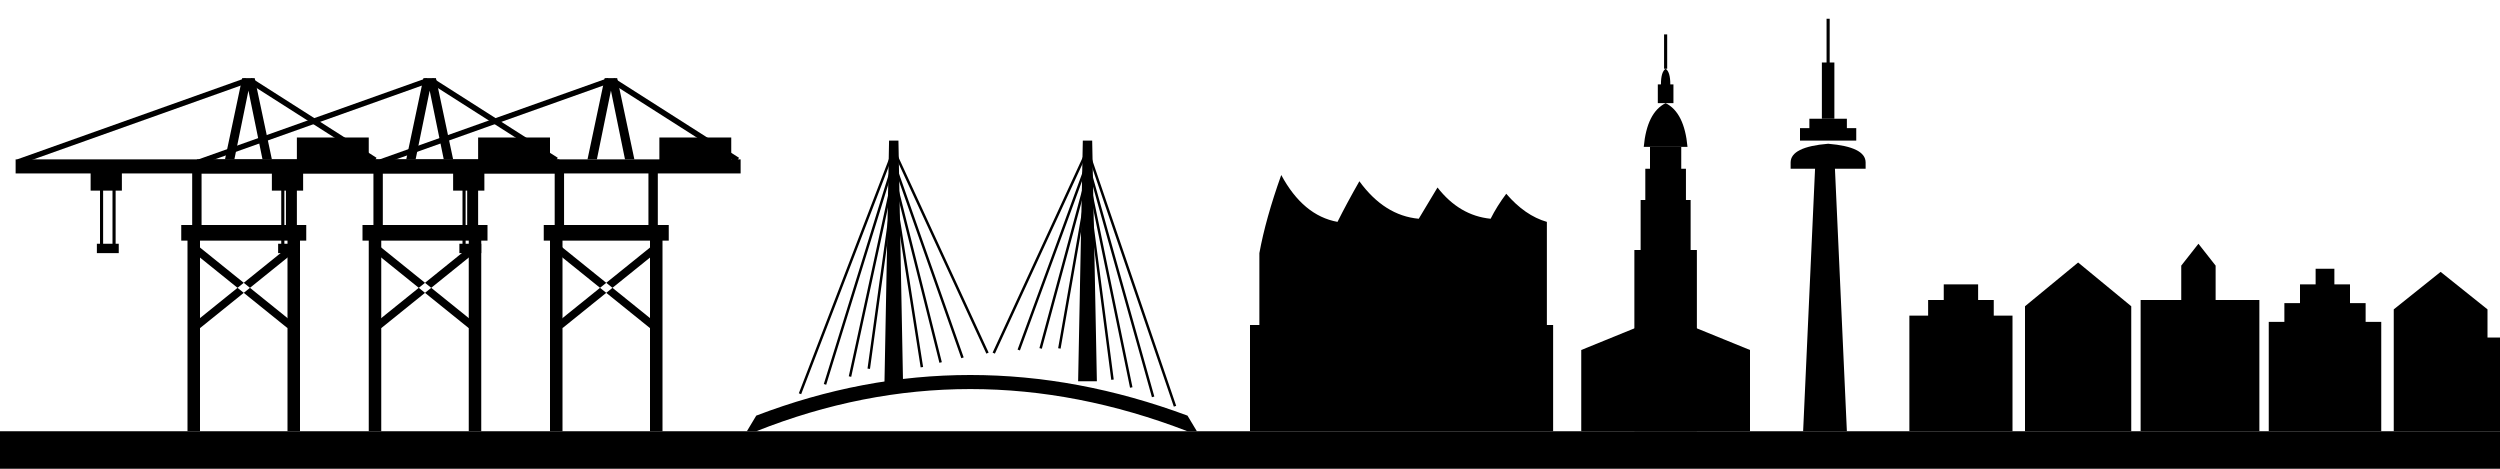
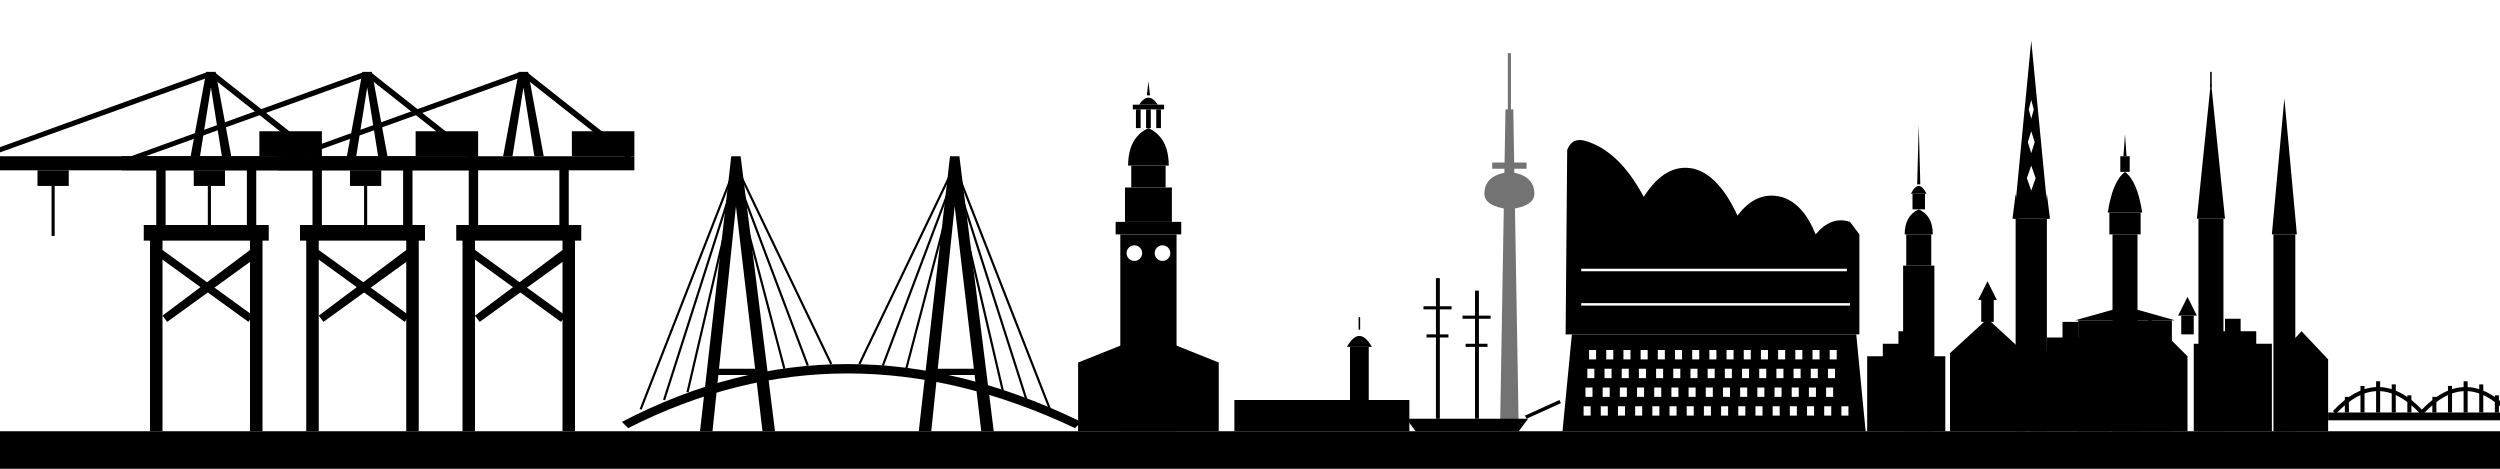
<svg xmlns="http://www.w3.org/2000/svg" viewBox="0 0 1600 300" fill="currentColor">
  <defs>
    <symbol id="sky-ship" viewBox="0 0 360 90" fill="currentColor">
      <path d="M2 58h344l-12 26H30Q12 74 2 58z" />
      <path d="M40 34h28v23H40zM70 34h28v23H70zM100 26h28v31h-28zM130 34h28v23h-28zM160 26h28v31h-28zM190 34h28v23h-28zM220 30h28v27h-28zM250 38h24v19h-24z" />
      <path d="M282 22h34v35h-34zM286 14h26v8h-26zM296 4h8v10h-8z" />
      <path d="M14 50h20v8H14z" />
    </symbol>
-     <g id="sky-crane" fill="currentColor">
-       <path d="M0 150h8v126H0zM64 150h8v126h-8zM-4 144h80v10H-4zM3 110h6v34H3zM63 110h6v34h-6z" />
-       <path d="M-110 102h232v9H-110zM70 88h46v15H70zM-62 111h20v11h-20zM-56 122h2v34h-2zM-48 122h2v34h-2zM-58 156h14v6h-14z" />
-       <path d="M24 102l11-52h8l11 52h-6l-9-44-9 44z" />
-       <path d="M37 50l2 3-146 52-2-3zM41 50l-2 3 80 51 2-3z" />
-       <path d="M5 156l62 50-3 4-62-50zM67 156L5 206l3 4 62-50z" />
+     <g id="sky-crane">
+       <path d="M0 150h8v126H0z" />
+       <path d="M64 150h8v126h-8z" />
+       <path d="M-4 144h80v10H-4z" />
+       <path d="M4 108h6v36H4z" />
+       <path d="M62 108h6v36h-6z" />
+       <path d="M-118 100h228v9h-228z" />
+       <path d="M70 84h40v16H70z" />
+       <path d="M-72 109h20v10h-20z" />
+       <path d="M-63 119h2v32h-2z" />
+       <path d="M26 100L36 46h6l10 54h-6L39 56l-7 44z" />
+       <path d="M37 46l3 2.6L-114 104l-2-2.6z" />
+       <path d="M41 46l-2.4 2.8L106 102l2.4-2.8z" />
+       <path d="M8 160l58 42-3 4-58-42z" />
+       <path d="M64 160L8 202l3 4 58-42z" />
    </g>
    <g id="sky-cranes" fill="currentColor">
-       <use href="#sky-crane" x="120" />
-       <use href="#sky-crane" x="236" />
-       <use href="#sky-crane" x="352" />
+       <use href="#sky-crane" x="96" />
+       <use href="#sky-crane" x="196" />
+       <use href="#sky-crane" x="296" />
    </g>
    <g id="sky-city" fill="currentColor">
+       <path opacity="0.55" d="M960 276l3.5-206h5l3.5 206zM950 124q0-12 16-14 16 2 16 14 0 8-16 10-16-2-16-10zM955 104h22v4h-22zM965 70V34h2v36z" />
      <path d="M0 276h1600v24H0z" />
-       <path d="M478 276l6-10Q620 214 760 266l6 10h-6Q620 222 484 276z" />
-       <path d="M566 248l3-158h6l3 158zM690 244l3-154h6l3 154z" />
-       <g fill="none" stroke="currentColor" stroke-width="1.6">
-         <path d="M572 96L512 252M572 104L528 246M572 112L544 241M572 120L556 236M572 96L632 226M572 104L616 229M572 112L602 232M572 120L590 235" />
-         <path d="M696 96L636 226M696 104L652 224M696 112L666 223M696 120L678 223M696 96L752 260M696 104L738 254M696 112L724 248M696 120L712 243" />
+       <path d="M398 270Q540 196 692 270l-4 4Q540 204 402 274z" />
+       <path d="M448 276L468 100h6l22 176h-8L471 132l-15 144z" />
+       <path d="M588 276L608 100h6l22 176h-8L611 132l-15 144z" />
+       <path d="M458 236h32v4h-32z" />
+       <path d="M598 236h32v4h-32z" />
+       <path d="M690 276v-44l45-18 45 18v44z" />
+       <path fill-rule="evenodd" d="M717 276V150h36v126zM721 162a5 5 0 1 0 10 0a5 5 0 1 0-10 0zM739 162a5 5 0 1 0 10 0a5 5 0 1 0-10 0z" />
+       <path d="M714 150v-8h42v8z" />
+       <path d="M720 142v-22h30v22z" />
+       <path d="M724 120v-14h22v14z" />
+       <path d="M722 106q0-18 13-24 13 6 13 24z" />
+       <path d="M727 82V70h3v12z" />
+       <path d="M733.5 82V70h3v12z" />
+       <path d="M740 82V70h3v12z" />
+       <path d="M725 70v-3h20v3z" />
+       <path d="M729 67q6-9 12 0z" />
+       <path d="M734 61l1-9 1 9z" />
+       <path d="M790 276v-20h112v20z" />
+       <path d="M864 256v-34h12v34z" />
+       <path d="M862 222q8-14 16 0z" />
+       <path d="M869.5 211v-8h1v8z" />
+       <path d="M900 268h78l-6 8h-66z" />
+       <path d="M919 268v-90h2.5v90z" />
+       <path d="M944 268v-82h2.5v82z" />
+       <path d="M911 196h18v2h-18z" />
+       <path d="M913 214h14v2h-14z" />
+       <path d="M936 202h18v2h-18z" />
+       <path d="M938 220h14v2h-14z" />
+       <path d="M976 266l22-10 1 2-22 10z" />
+       <path fill-rule="evenodd" d="M1000 276l6-62h182l6 62zM1017 224h4.5v6h-4.5zM1028 224h4.5v6h-4.5zM1039 224h4.5v6h-4.5zM1050 224h4.5v6h-4.5zM1061 224h4.5v6h-4.5zM1072 224h4.5v6h-4.5zM1083 224h4.5v6h-4.5zM1094 224h4.5v6h-4.5zM1105 224h4.5v6h-4.5zM1116 224h4.5v6h-4.5zM1127 224h4.5v6h-4.5zM1138 224h4.5v6h-4.5zM1149 224h4.5v6h-4.5zM1160 224h4.5v6h-4.5zM1171 224h4.5v6h-4.5zM1015.9 236h4.5v6h-4.5zM1026.9 236h4.5v6h-4.5zM1037.9 236h4.5v6h-4.5zM1048.9 236h4.5v6h-4.5zM1059.9 236h4.5v6h-4.5zM1070.9 236h4.5v6h-4.5zM1081.9 236h4.5v6h-4.5zM1092.9 236h4.5v6h-4.5zM1103.9 236h4.5v6h-4.5zM1114.9 236h4.5v6h-4.5zM1125.9 236h4.5v6h-4.5zM1136.9 236h4.5v6h-4.5zM1147.9 236h4.5v6h-4.5zM1158.9 236h4.5v6h-4.5zM1169.9 236h4.5v6h-4.5zM1014.7 248h4.5v6h-4.5zM1025.7 248h4.5v6h-4.5zM1036.7 248h4.5v6h-4.5zM1047.7 248h4.5v6h-4.5zM1058.7 248h4.5v6h-4.5zM1069.7 248h4.5v6h-4.5zM1080.7 248h4.5v6h-4.5zM1091.7 248h4.5v6h-4.5zM1102.7 248h4.5v6h-4.5zM1113.7 248h4.5v6h-4.5zM1124.7 248h4.5v6h-4.5zM1135.7 248h4.5v6h-4.5zM1146.7 248h4.5v6h-4.5zM1157.7 248h4.5v6h-4.5zM1168.7 248h4.5v6h-4.5zM1013.5 260h4.5v6h-4.5zM1024.5 260h4.5v6h-4.5zM1035.5 260h4.5v6h-4.5zM1046.5 260h4.5v6h-4.5zM1057.5 260h4.5v6h-4.5zM1068.5 260h4.5v6h-4.5zM1079.5 260h4.5v6h-4.5zM1090.5 260h4.5v6h-4.5zM1101.5 260h4.5v6h-4.5zM1112.5 260h4.5v6h-4.5zM1123.5 260h4.5v6h-4.5zM1134.5 260h4.5v6h-4.5zM1145.5 260h4.5v6h-4.5zM1156.5 260h4.5v6h-4.5zM1167.5 260h4.5v6h-4.5zM1178.5 260h4.5v6h-4.5z" />
+       <path fill-rule="evenodd" d="M1002 214l1-118q3-8 11-6 22 6 38 36 14-22 32-18 16 4 28 30 12-16 28-12 14 4 22 24 10-12 22-8l6 8v64zM1012 172h170v1.6h-170zM1012 194h172v1.6h-172z" />
+       <path d="M1218 276V170h20v106z" />
+       <path d="M1220 170v-20h16v20z" />
+       <path d="M1219 150q0-12 9-16 9 4 9 16z" />
+       <path d="M1224 134v-10h8v10z" />
+       <path d="M1223 124q5-10 10 0z" />
+       <path d="M1227 118l1-38 1 38z" />
+       <path d="M1290 276V140h20v136z" />
+       <path d="M1288 140l2-16 2 16z" />
+       <path d="M1308 140l2-16 2 16z" />
+       <path fill-rule="evenodd" d="M1289 140l11-114 11 114zM1300 64l1.6 6-1.6 6-1.6-6zM1300 84l2.2 7-2.2 7-2.2-7zM1300 106l2.8 8-2.8 8-2.8-8z" />
+       <path d="M1330 276v-71h60v71z" />
+       <path d="M1328 205l32-9 32 9z" />
+       <path d="M1352 276V150h16v126z" />
+       <path d="M1350 150v-14h20v14z" />
+       <path d="M1349 136q3-20 11-26 8 6 11 26z" />
+       <path d="M1357 110v-10h6v10z" />
+       <path d="M1359 100l1-14 1 14z" />
+       <path d="M1407 276V140h16v136z" />
+       <path d="M1406 140l9-88 9 88z" />
+       <path d="M1414.5 56V46h1v10z" />
+       <path d="M1455 276V150h14v126z" />
+       <path d="M1454 150l8-87 8 87z" />
+       <path d="M1195 276v-48h10v-8h10v-8h10v8h10v8h10v48z" />
+       <path d="M1248 276v-50l24-22 24 22v50z" />
+       <path d="M1268 206v-14h8v14z" />
+       <path d="M1266 192l6-12 6 12z" />
+       <path d="M1300 276v-52h10v-8h10v-10h10v10h10v8h10v52z" />
+       <path d="M1352 276v-48l24-24 24 24v48z" />
+       <path d="M1396 214v-12h8v12z" />
+       <path d="M1394 202l6-12 6 12z" />
+       <path d="M1404 276v-56h10v-8h10v-8h10v8h10v8h10v56z" />
+       <path d="M1456 276v-46l17-18 17 18v46z" />
+       <g fill="none" stroke="currentColor" stroke-width="1.4">
+         <path d="M471 106L410 262M471 112L425 256M471 118L440 251M471 124L455 246M471 106L532 233M471 112L517 234M471 118L502 236M471 124L487 238" />
+         <path d="M611 106L550 233M611 112L565 234M611 118L580 236M611 124L595 238M611 106L672 262M611 112L657 256M611 118L642 251M611 124L627 246" />
      </g>
-       <path d="M800 276V208h194v68z" />
-       <path d="M806 208v-46q4-22 14-50 14 26 36 30 6-12 14-26 16 22 38 24 6-10 12-20 14 18 34 20 4-8 10-16 12 14 26 18v66z" />
-       <path d="M1012 276v-52l54-22 54 22v52z" />
-       <path d="M1046 276V160h40v116zM1050 160v-32h32v32zM1053 128v-20h26v20zM1056 108V94h20v14z" />
-       <path d="M1052 94q2-22 14-28 12 6 14 28z" />
-       <path d="M1061 66V54h10v12zM1063 54q0-8 3-10 3 2 3 10zM1065 44V22h2v22z" />
-       <path d="M1154 276l8-176h12l8 176z" />
-       <path d="M1146 104q0-10 24-12 24 2 24 12zM1146 104h48v4h-48zM1152 82h36v8h-36zM1158 76h24v6h-24z" />
-       <path d="M1166 76V40h8v36zM1169 40V12h2v28z" />
-       <path d="M1222 276v-74h12v-10h10v-10h22v10h10v10h12v74z" />
-       <path d="M1296 276v-80l34-28 34 28v80z" />
-       <path d="M1370 276v-84h76v84zM1396 192v-22l11-14 11 14v22z" />
-       <path d="M1452 276v-70h10v-12h10v-12h10v-10h12v10h10v12h10v12h10v70z" />
-       <path d="M1532 276v-78l30-24 30 24v78zM1592 276v-60h8v60z" />
+       <path fill="none" stroke="currentColor" stroke-width="2.6" d="M1494 264q28-30 56 0M1550 264q28-30 56 0M1502 254v10M1512 247v17M1522 244v20M1532 246v18M1542 253v11M1558 254v10M1568 247v17M1578 244v20M1588 246v18M1598 253v11" />
+       <path d="M1490 264h110v5h-110z" />
    </g>
  </defs>
  <use href="#sky-cranes" />
  <use href="#sky-city" />
</svg>
